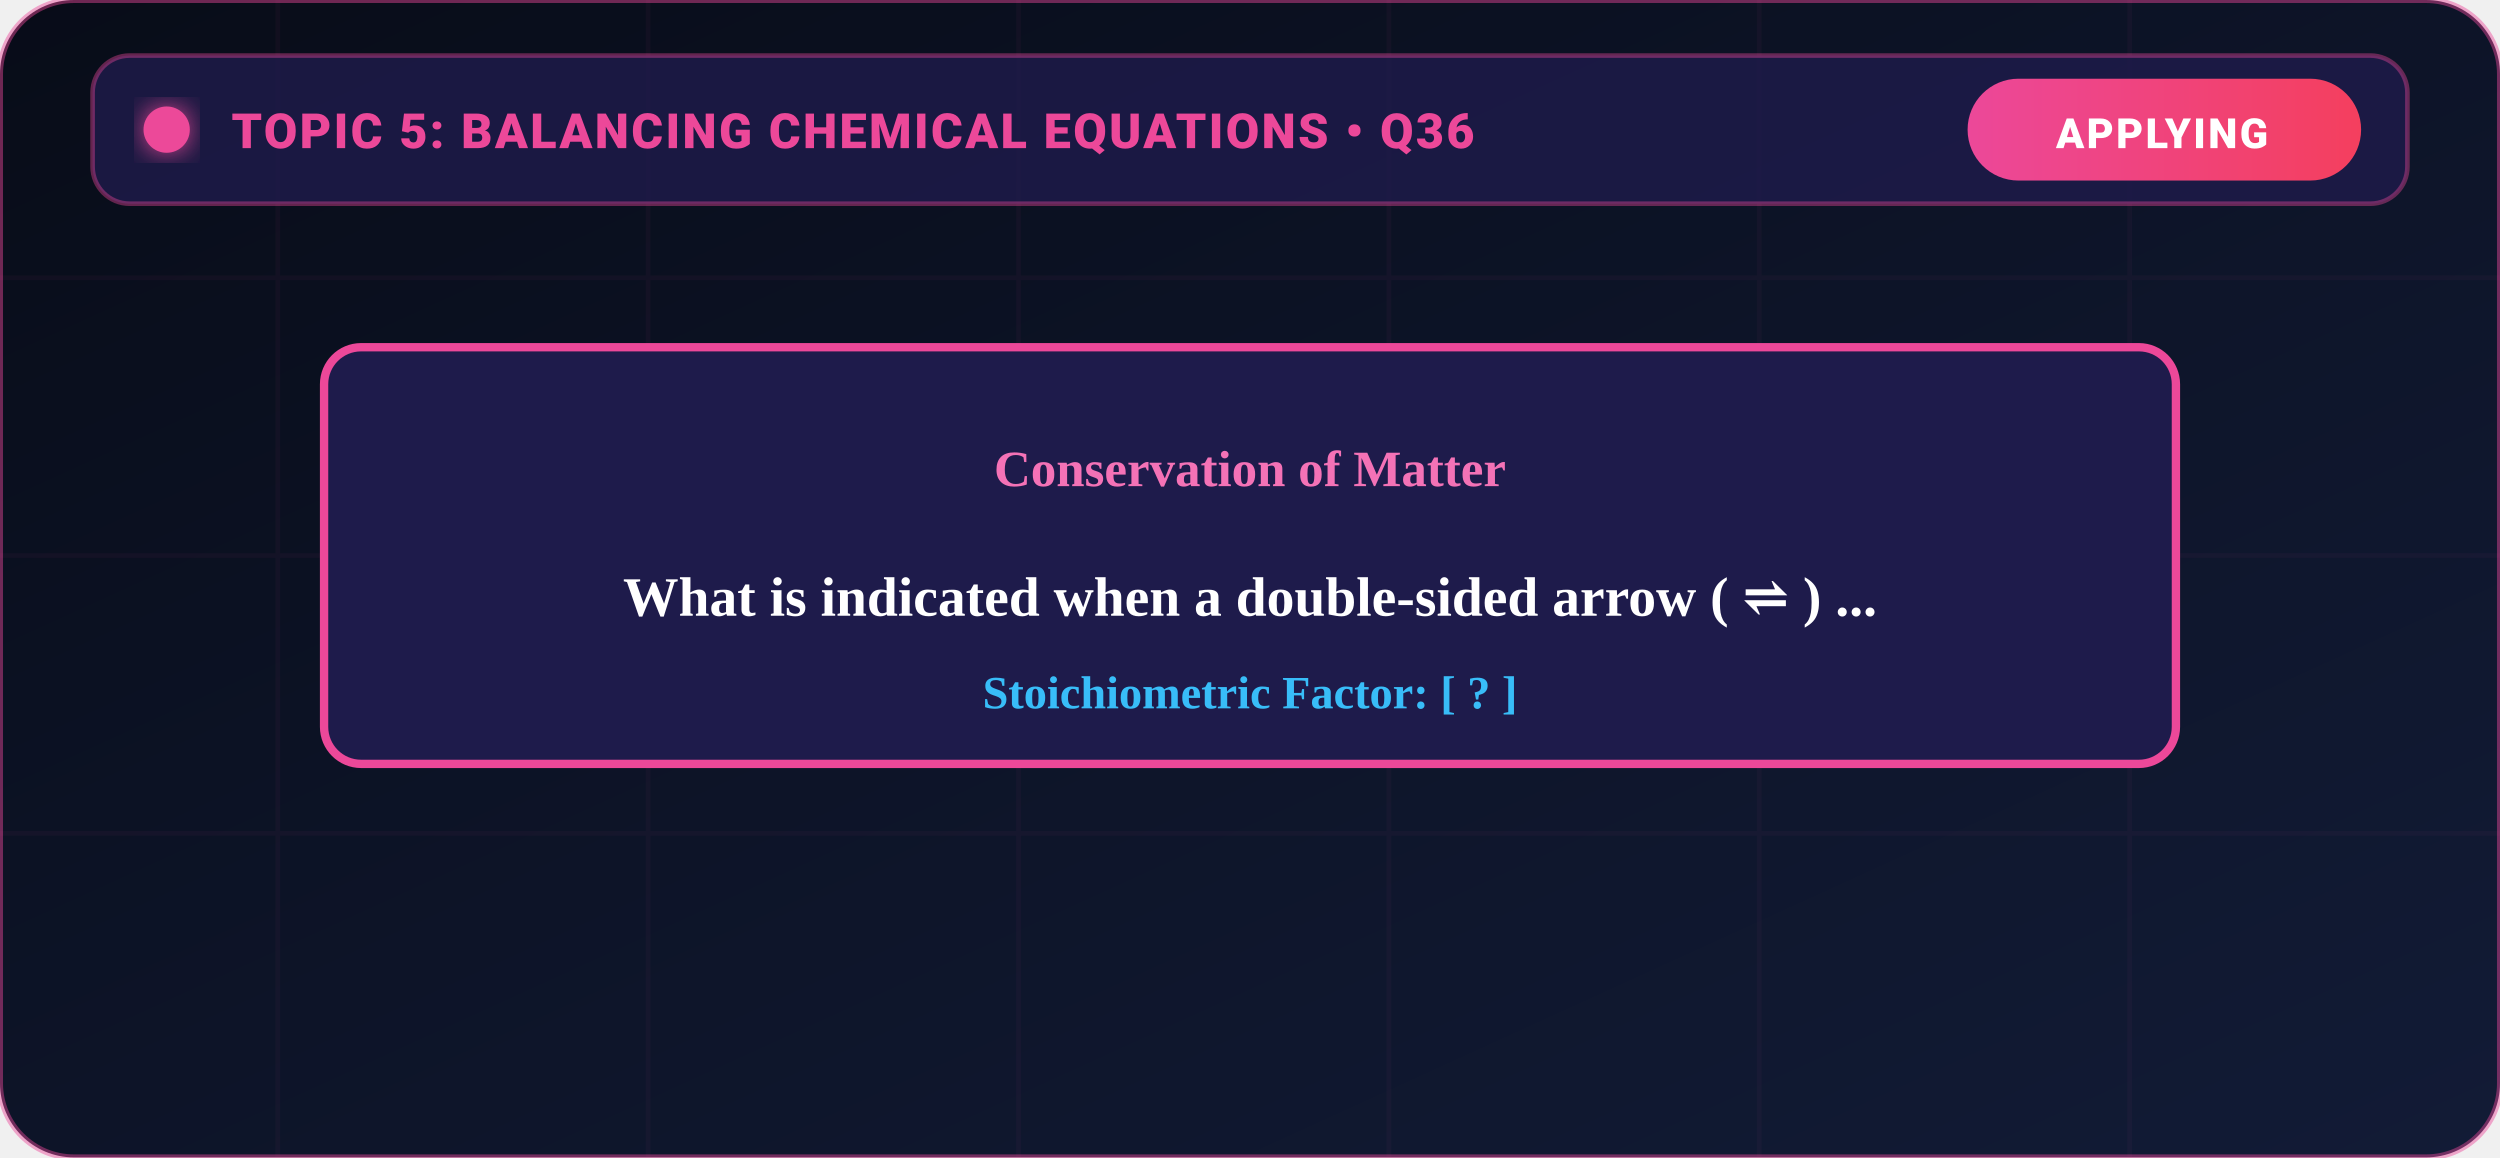
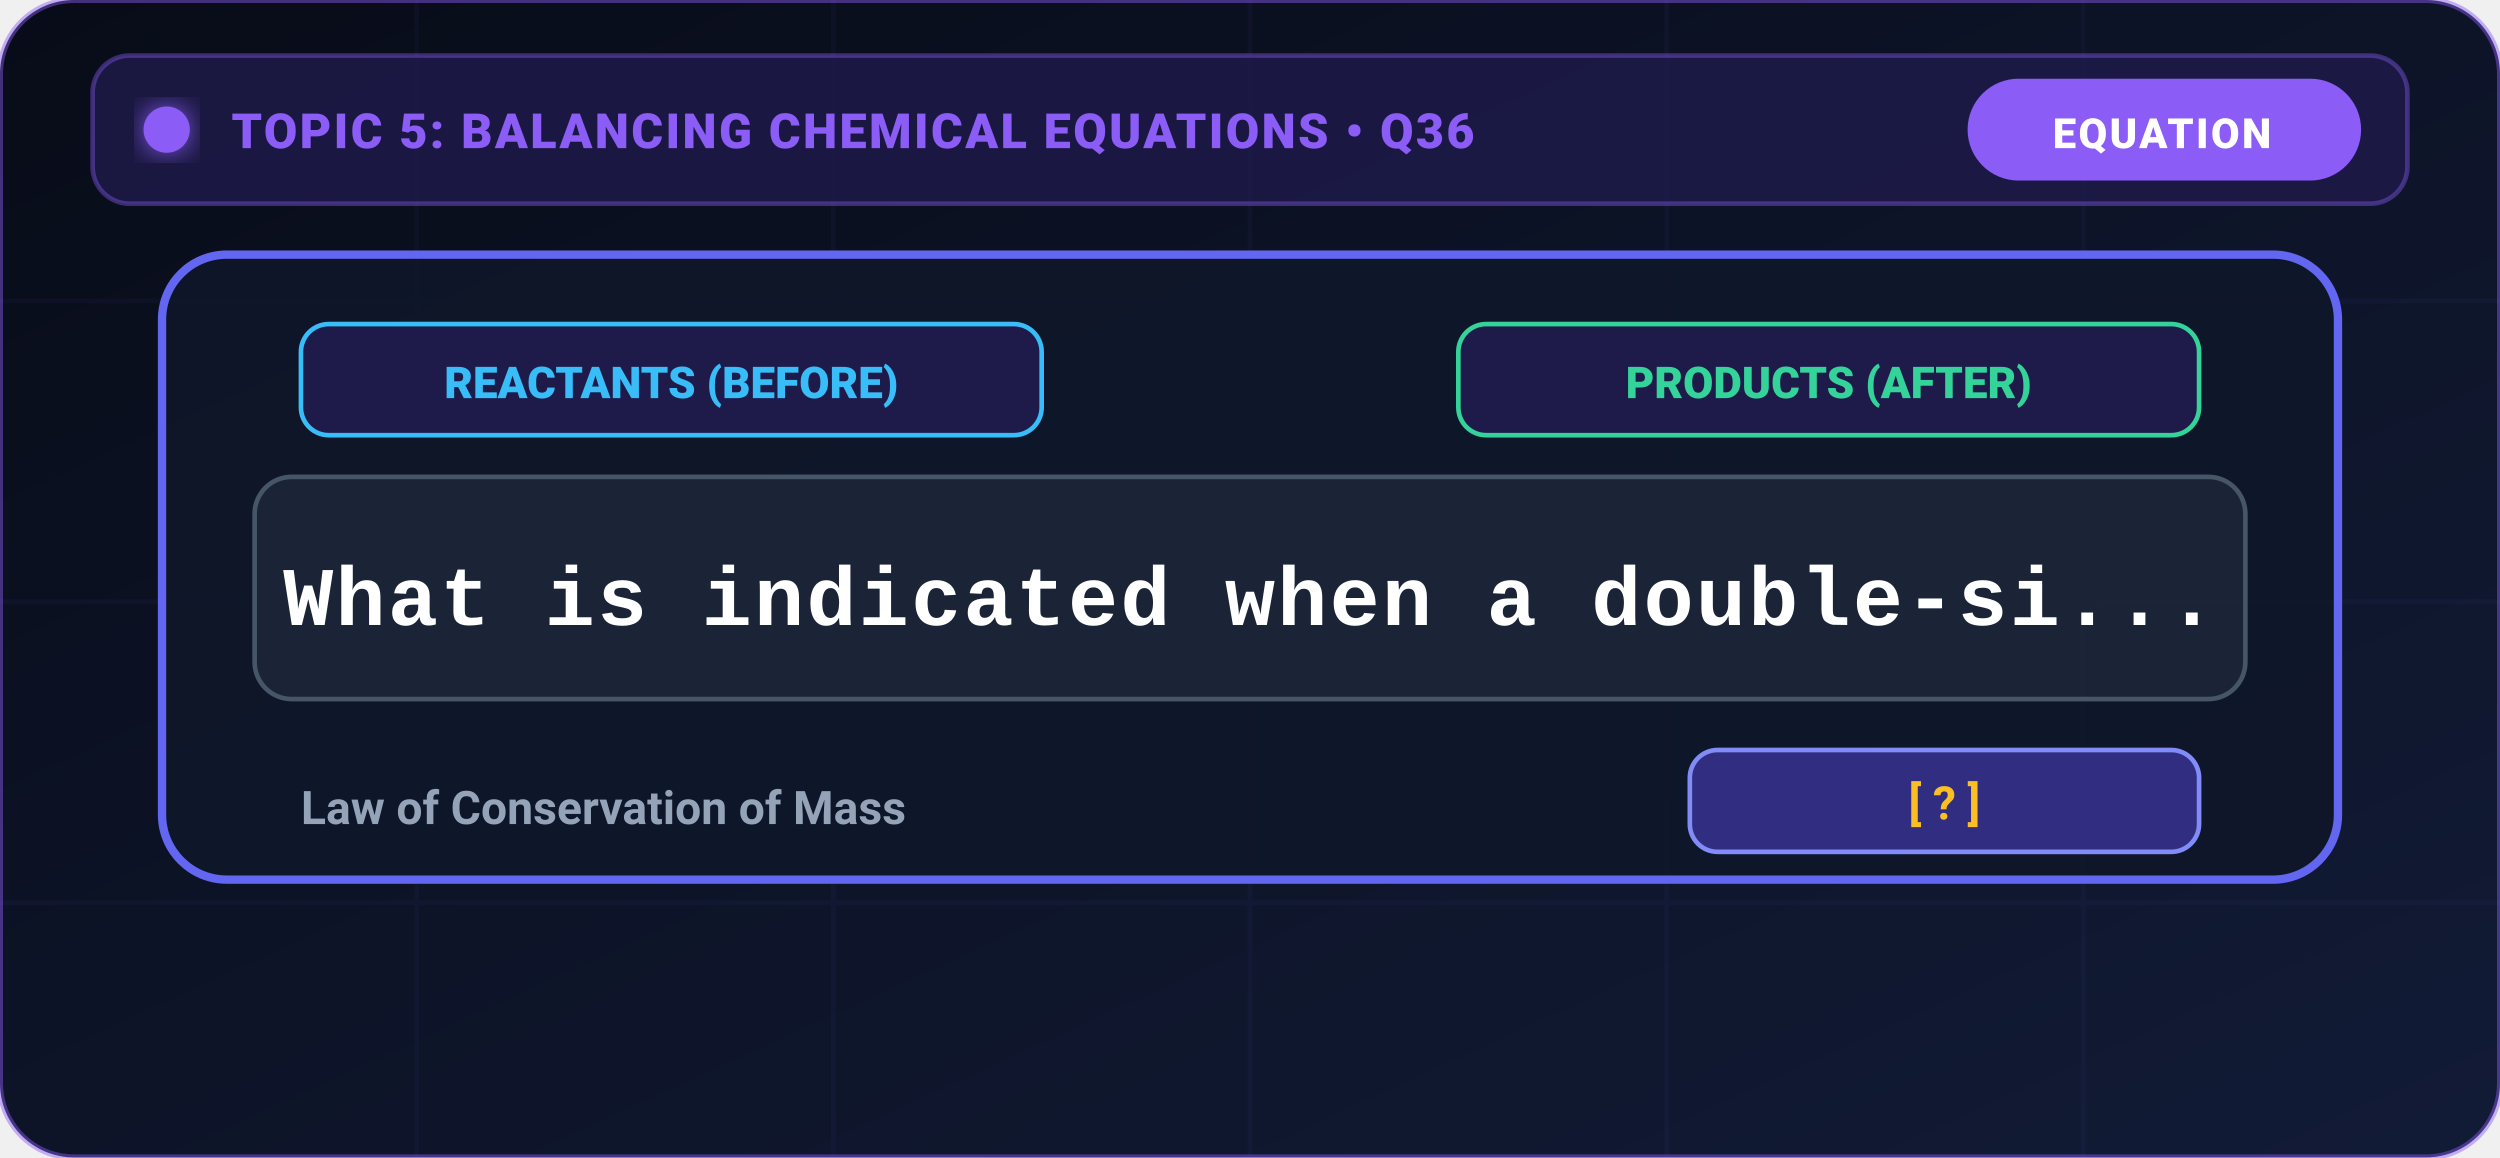
<svg xmlns="http://www.w3.org/2000/svg" viewBox="0 0 540 250" width="100%" height="100%">
  <defs>
-     <linearGradient id="bgGrad_t5_36" x1="0%" y1="0%" x2="100%" y2="100%">
+     <linearGradient id="bg_t5_36" x1="0%" y1="0%" x2="100%" y2="100%">
      <stop offset="0%" stop-color="#080c18" />
      <stop offset="50%" stop-color="#0d1428" />
      <stop offset="100%" stop-color="#121b36" />
-     </linearGradient>
-     <linearGradient id="primaryGrad_t5_36" x1="0%" y1="0%" x2="100%" y2="0%">
-       <stop offset="0%" stop-color="#ec4899" />
-       <stop offset="100%" stop-color="#f43f5e" />
    </linearGradient>
    <filter id="glow_t5_36" x="-20%" y="-20%" width="140%" height="140%">
      <feGaussianBlur stdDeviation="3" result="blur" />
      <feComposite in="SourceGraphic" in2="blur" operator="over" />
    </filter>
  </defs>
-   <rect width="540" height="250" rx="16" fill="url(#bgGrad_t5_36)" stroke="#ec4899" stroke-width="1.3" stroke-opacity="0.45" />
-   <g opacity="0.04" stroke="#ec4899" stroke-width="1">
-     <line x1="60" y1="0" x2="60" y2="250" />
-     <line x1="140" y1="0" x2="140" y2="250" />
-     <line x1="220" y1="0" x2="220" y2="250" />
-     <line x1="300" y1="0" x2="300" y2="250" />
-     <line x1="380" y1="0" x2="380" y2="250" />
-     <line x1="460" y1="0" x2="460" y2="250" />
-     <line x1="0" y1="60" x2="540" y2="60" />
-     <line x1="0" y1="120" x2="540" y2="120" />
-     <line x1="0" y1="180" x2="540" y2="180" />
+   <rect width="540" height="250" rx="16" fill="url(#bg_t5_36)" stroke="#8b5cf6" stroke-width="1.3" stroke-opacity="0.45" />
+   <g opacity="0.04" stroke="#8b5cf6" stroke-width="1">
+     <line x1="90" y1="0" x2="90" y2="250" />
+     <line x1="180" y1="0" x2="180" y2="250" />
+     <line x1="270" y1="0" x2="270" y2="250" />
+     <line x1="360" y1="0" x2="360" y2="250" />
+     <line x1="450" y1="0" x2="450" y2="250" />
+     <line x1="0" y1="65" x2="540" y2="65" />
+     <line x1="0" y1="130" x2="540" y2="130" />
+     <line x1="0" y1="195" x2="540" y2="195" />
  </g>
-   <rect x="20" y="12" width="500" height="32" rx="8" fill="#1e1b4b" fill-opacity="0.8" stroke="#ec4899" stroke-width="1" stroke-opacity="0.4" />
-   <circle cx="36" cy="28" r="5" fill="#ec4899" filter="url(#glow_t5_36)" />
-   <text x="50" y="32" fill="#ec4899" font-family="'Segoe UI', Roboto, sans-serif" font-size="10.5" font-weight="900" letter-spacing="0.5">TOPIC 5: BALANCING CHEMICAL EQUATIONS • Q36</text>
-   <rect x="425" y="17" width="85" height="22" rx="11" fill="url(#primaryGrad_t5_36)" />
-   <text x="467" y="32" fill="#ffffff" font-family="'Segoe UI', Roboto, sans-serif" font-size="9" font-weight="900" text-anchor="middle" letter-spacing="0.5">APPLYING</text>
-   <g transform="translate(0, 10)">
-     <g transform="translate(70, 65)">
-       <rect x="0" y="0" width="400" height="90" rx="8" fill="#1e1b4b" stroke="#ec4899" stroke-width="1.8" />
-       <text x="200" y="30" fill="#f472b6" font-size="11" font-weight="bold" text-anchor="middle">Conservation of Matter</text>
-       <text x="200" y="58" fill="#ffffff" font-size="12" font-weight="bold" text-anchor="middle">What is indicated when a double-sided arrow ( ⇌ ) ...</text>
-       <text x="200" y="78" fill="#38bdf8" font-size="10" font-weight="bold" text-anchor="middle">Stoichiometric Factor: [ ? ]</text>
+   <rect x="20" y="12" width="500" height="32" rx="8" fill="#1e1b4b" fill-opacity="0.8" stroke="#8b5cf6" stroke-width="1" stroke-opacity="0.4" />
+   <circle cx="36" cy="28" r="5" fill="#8b5cf6" filter="url(#glow_t5_36)" />
+   <text x="50" y="32" fill="#8b5cf6" font-family="'Segoe UI', Roboto, sans-serif" font-size="10.5" font-weight="900" letter-spacing="0.5">TOPIC 5: BALANCING CHEMICAL EQUATIONS • Q36</text>
+   <rect x="425" y="17" width="85" height="22" rx="11" fill="#8b5cf6" />
+   <text x="467" y="32" fill="#ffffff" font-family="'Segoe UI', Roboto, sans-serif" font-size="9" font-weight="900" text-anchor="middle" letter-spacing="0.5">EQUATION</text>
+   <g transform="translate(35, 55)">
+     <rect x="0" y="0" width="470" height="135" rx="14" fill="#0f172a" fill-opacity="0.9" stroke="#6366f1" stroke-width="1.8" />
+     <rect x="30" y="15" width="160" height="24" rx="6" fill="#1e1b4b" stroke="#38bdf8" stroke-width="1" />
+     <text x="110" y="31" fill="#38bdf8" font-family="'Segoe UI', Roboto, sans-serif" font-size="9.5" font-weight="800" text-anchor="middle">REACTANTS (BEFORE)</text>
+     <rect x="280" y="15" width="160" height="24" rx="6" fill="#1e1b4b" stroke="#34d399" stroke-width="1" />
+     <text x="360" y="31" fill="#34d399" font-family="'Segoe UI', Roboto, sans-serif" font-size="9.5" font-weight="800" text-anchor="middle">PRODUCTS (AFTER)</text>
+     <rect x="20" y="48" width="430" height="48" rx="8" fill="#1e293b" fill-opacity="0.8" stroke="#475569" stroke-width="1" />
+     <text x="235" y="80" fill="#ffffff" font-family="'Consolas', 'Courier New', monospace" font-size="18" font-weight="900" text-anchor="middle" letter-spacing="0.5">
+         What is indicated when a double-si...
+       </text>
+     <g transform="translate(30, 105)">
+       <text x="0" y="18" fill="#94a3b8" font-family="'Segoe UI', Roboto, sans-serif" font-size="10" font-weight="600">Law of Conservation of Mass</text>
+       <rect x="300" y="2" width="110" height="22" rx="6" fill="#312e81" stroke="#818cf8" stroke-width="1" />
+       <text x="355" y="17" fill="#fbbf24" font-family="'Segoe UI', Roboto, sans-serif" font-size="10" font-weight="bold" text-anchor="middle">[ ? ]</text>
    </g>
  </g>
</svg>
